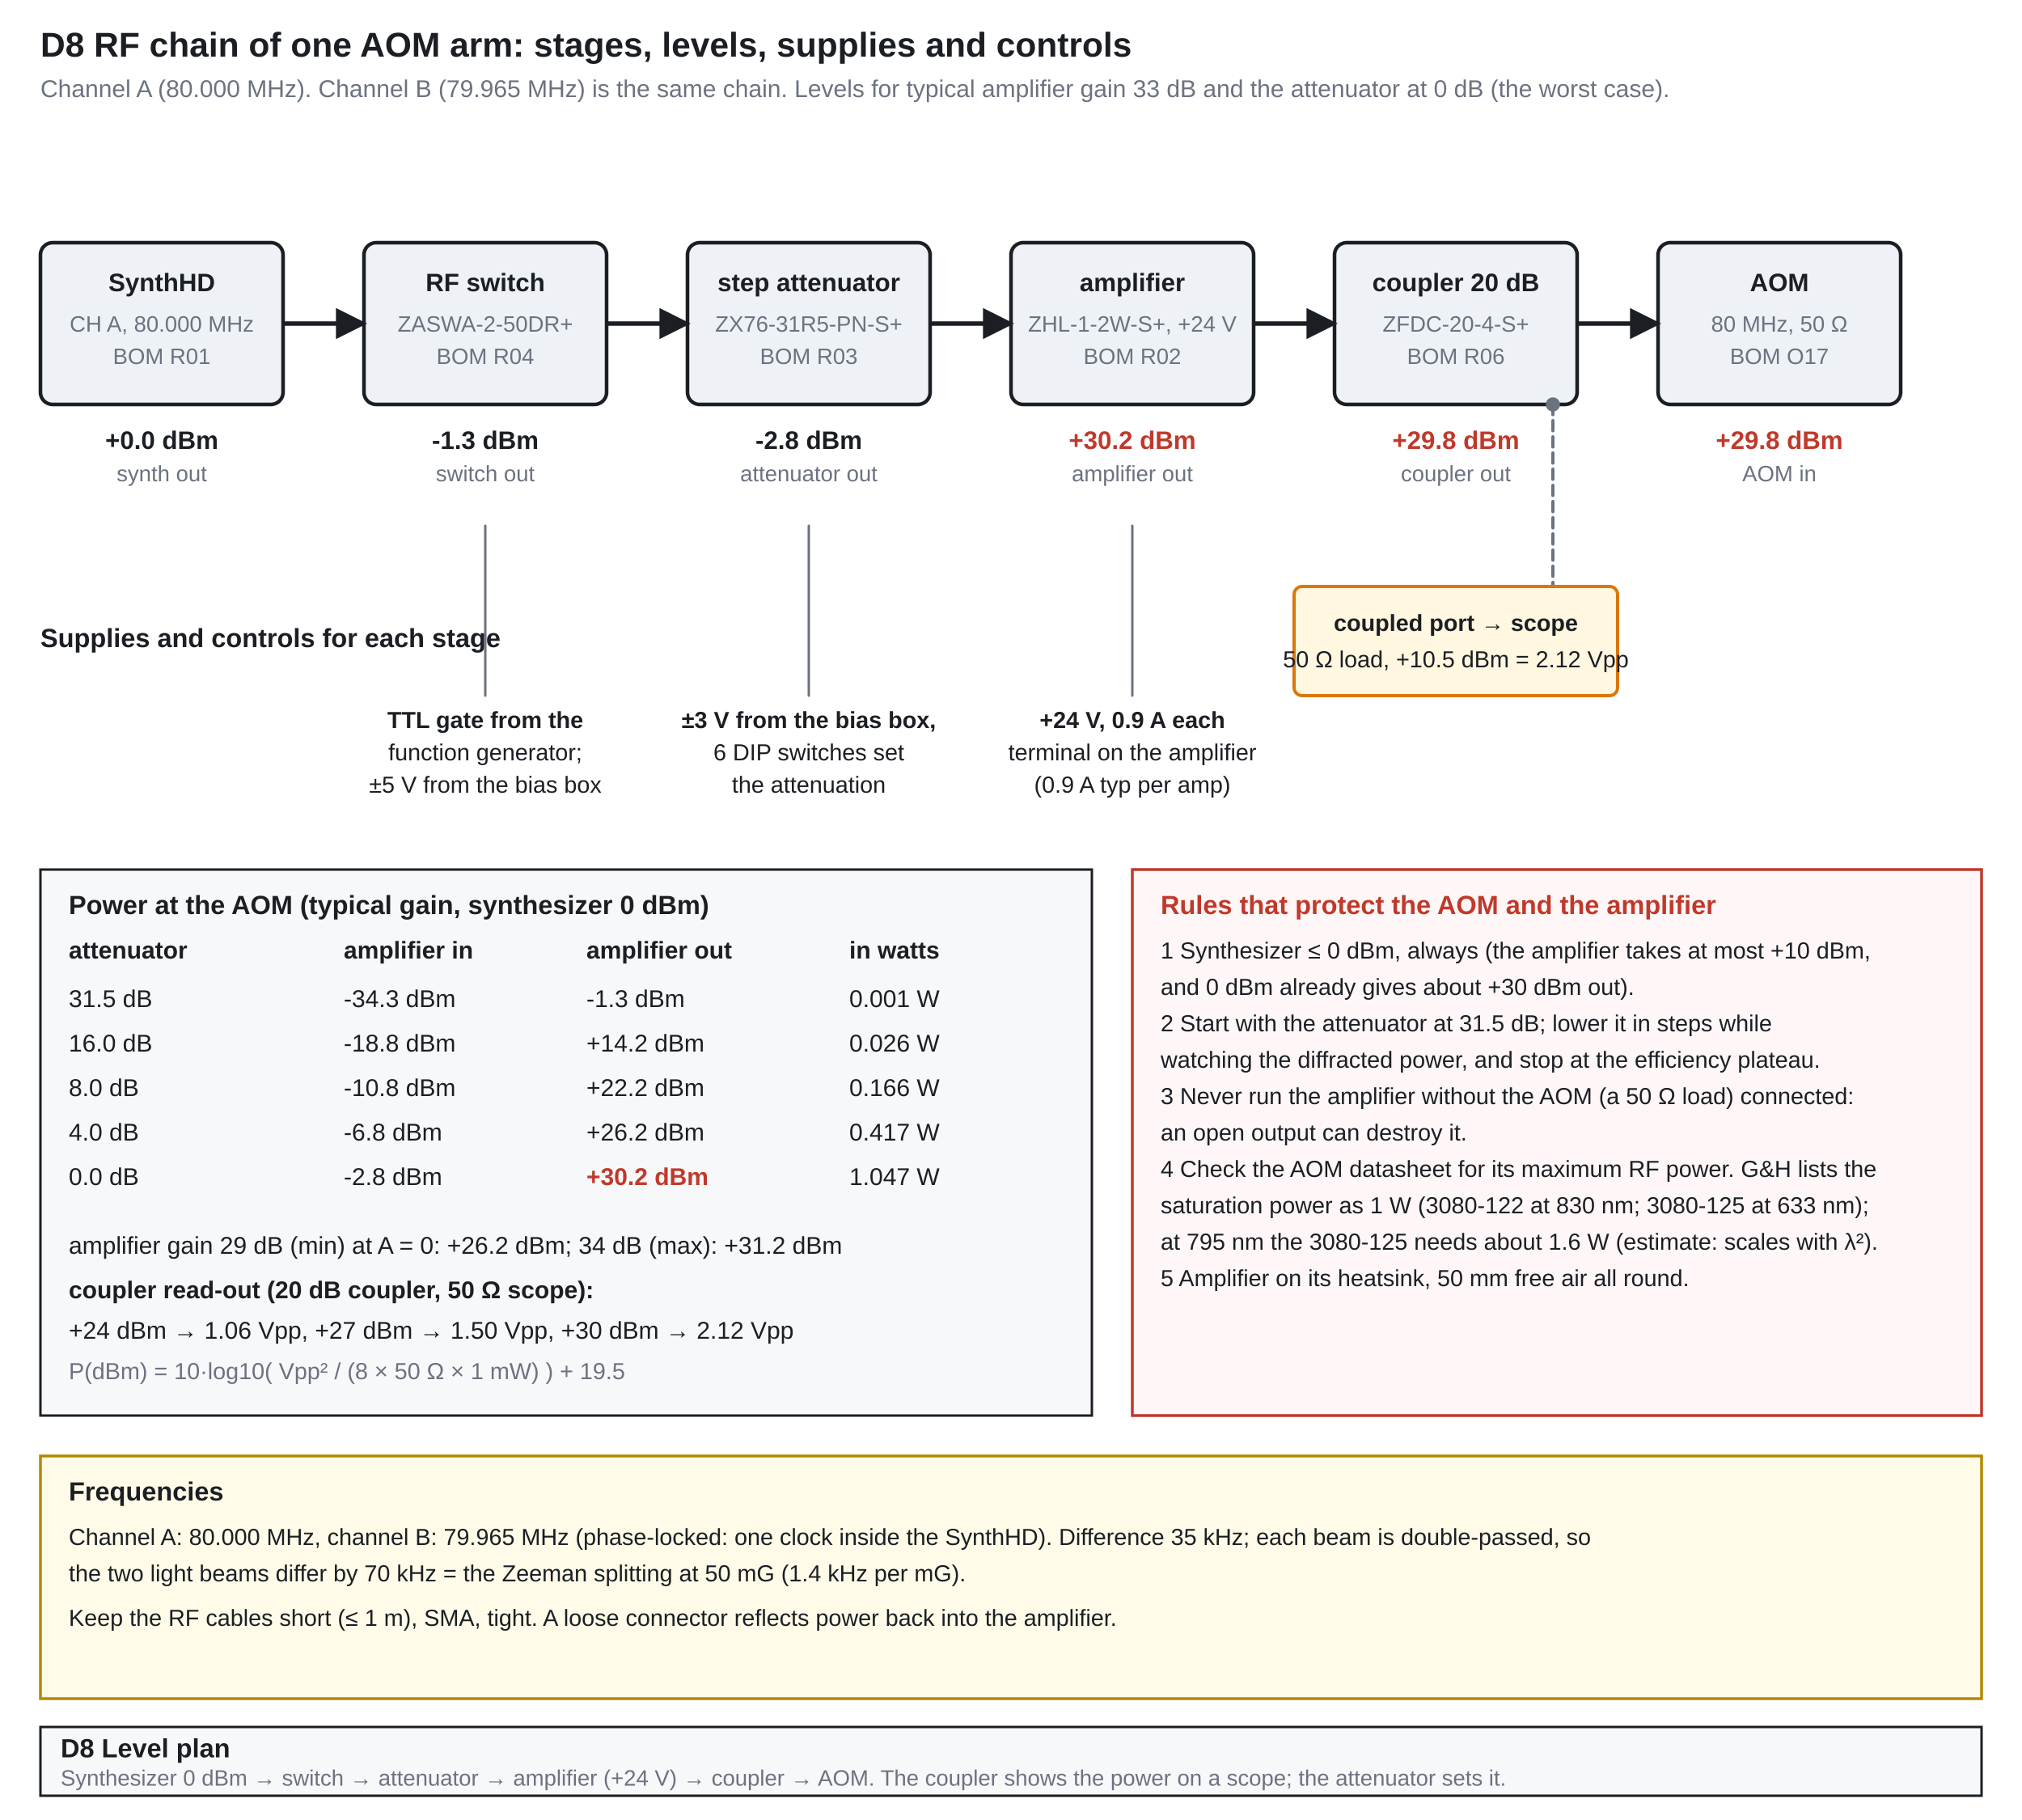
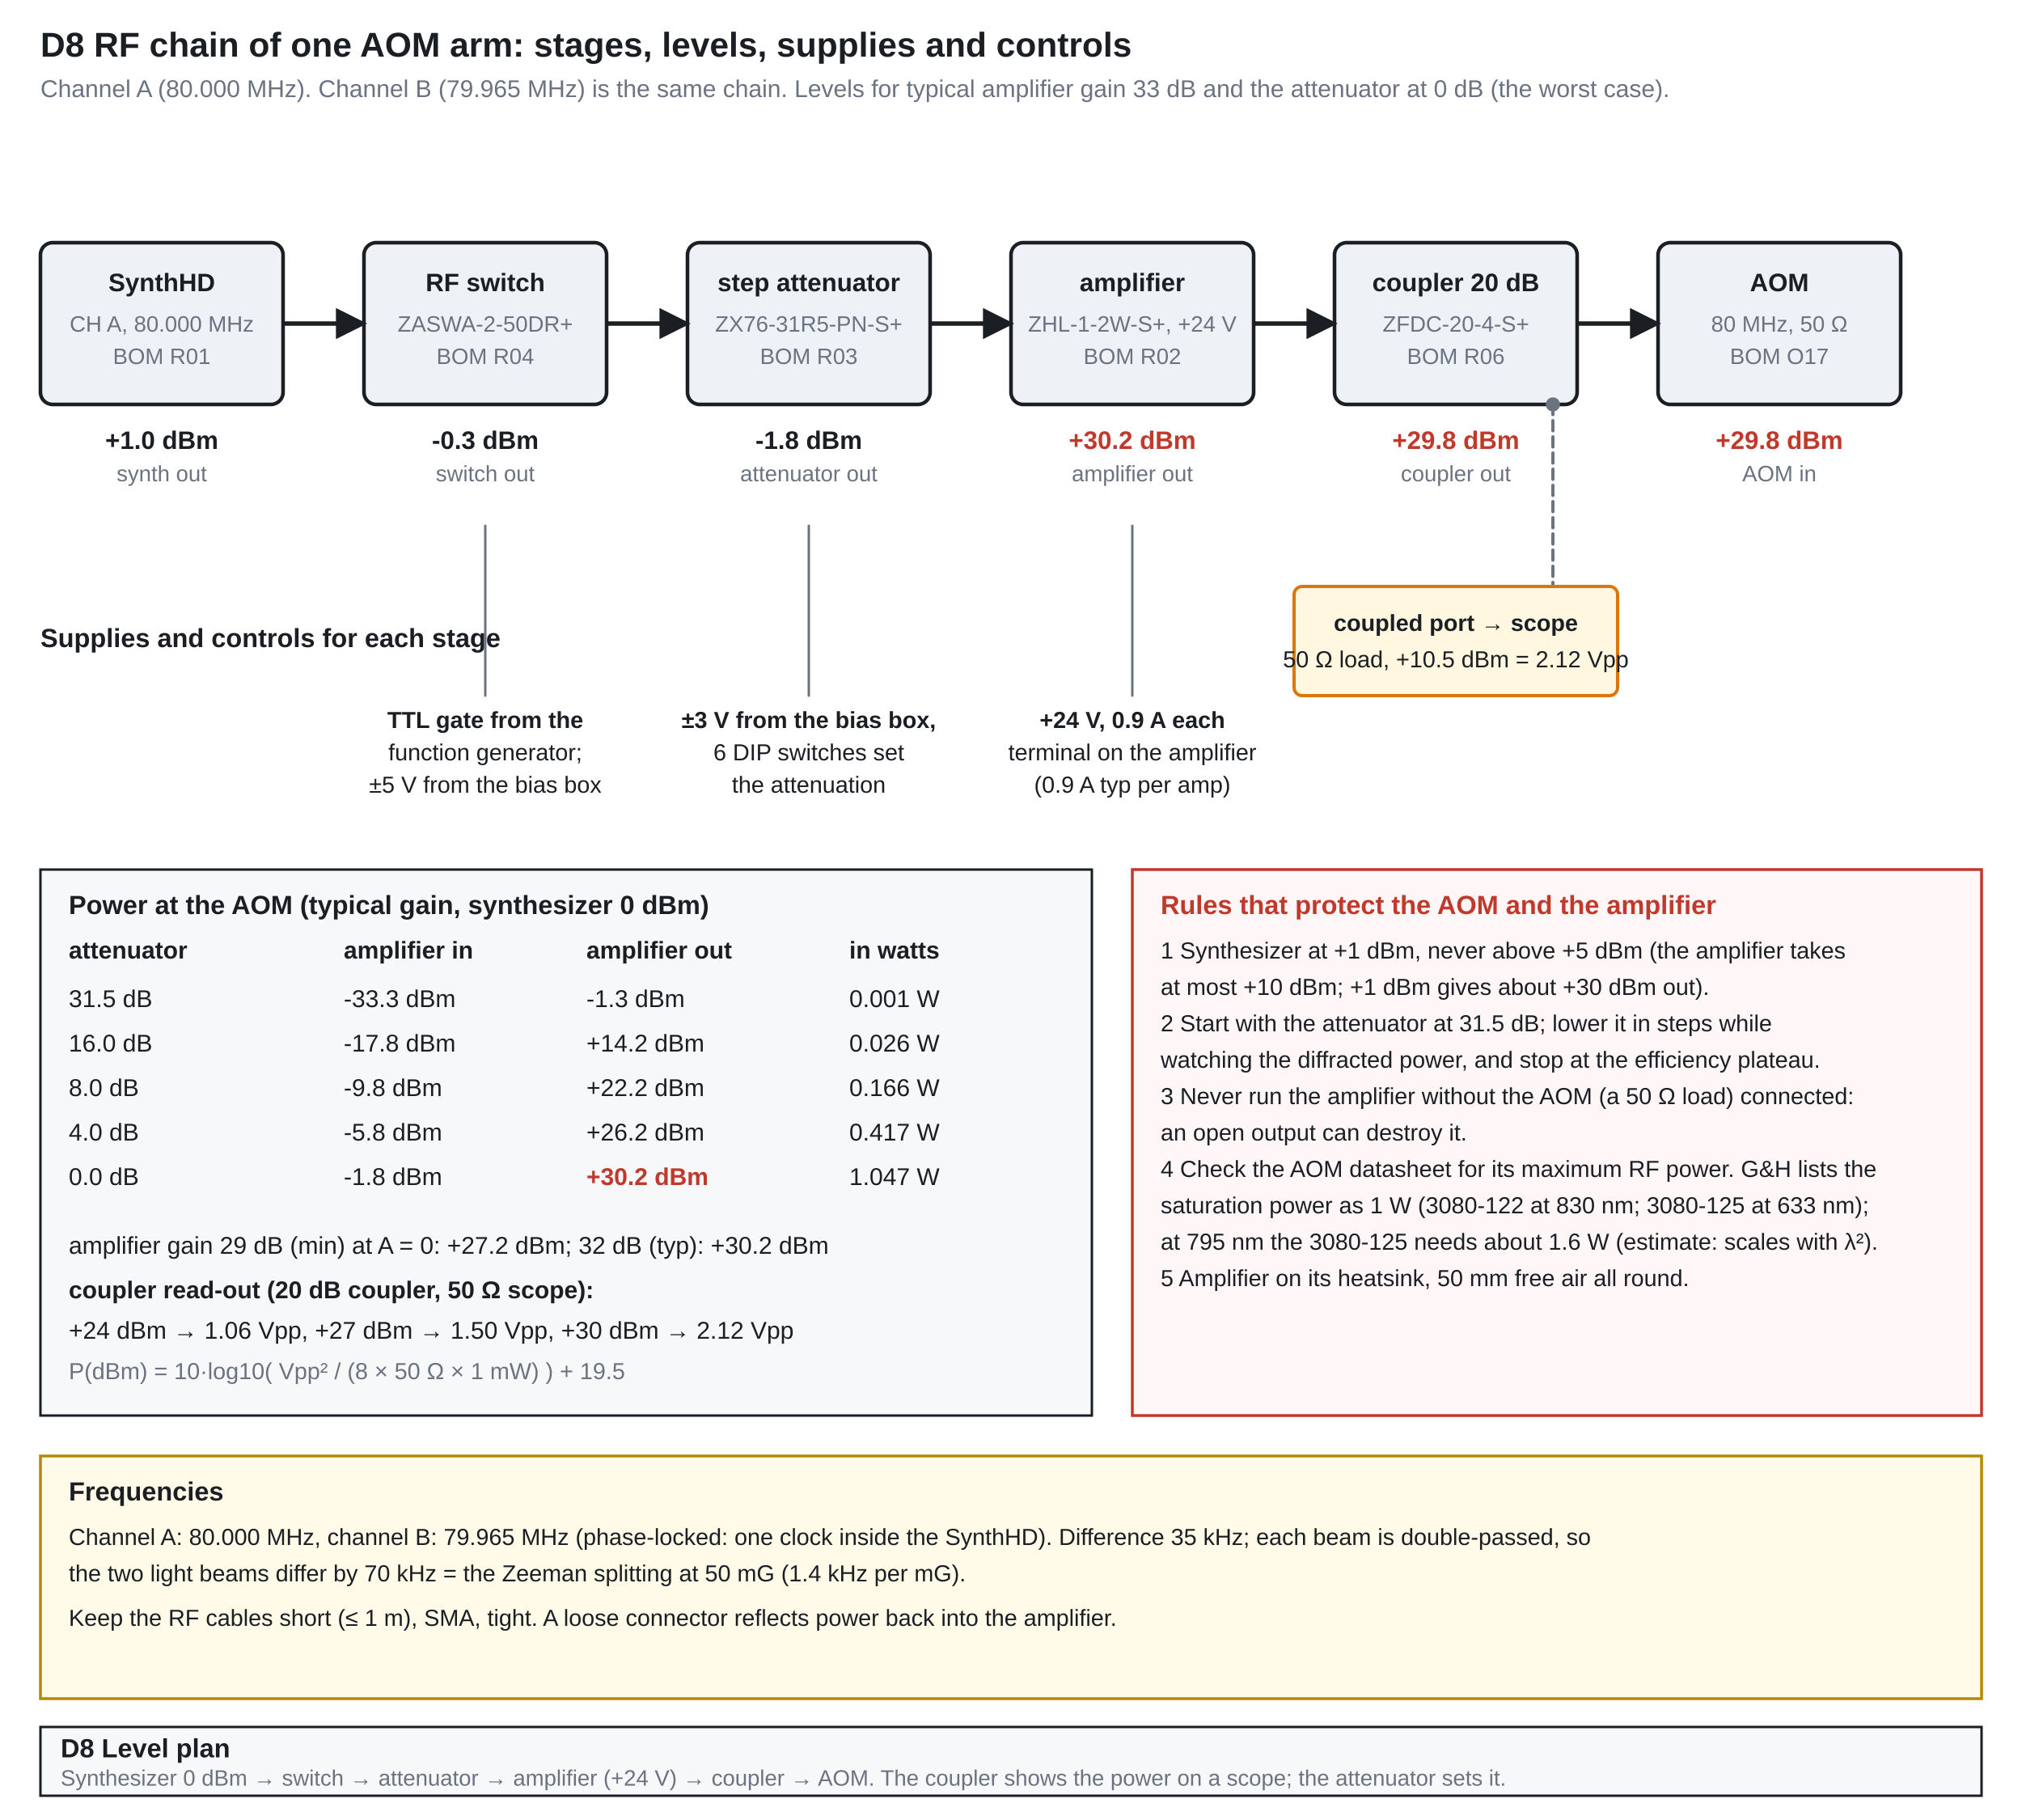
<svg xmlns="http://www.w3.org/2000/svg" viewBox="0 0 1000 900" role="img" aria-labelledby="t d" font-family="Segoe UI, Arial, Helvetica, sans-serif">
  <defs>
    <pattern id="hatch" width="6" height="6" patternUnits="userSpaceOnUse" patternTransform="rotate(45)">
      <line x1="0" y1="0" x2="0" y2="6" stroke="#555" stroke-width="1" />
    </pattern>
    <pattern id="hatchf" width="4" height="4" patternUnits="userSpaceOnUse" patternTransform="rotate(-45)">
      <line x1="0" y1="0" x2="0" y2="4" stroke="#888" stroke-width="0.8" />
    </pattern>
    <pattern id="dots" width="5" height="5" patternUnits="userSpaceOnUse">
      <circle cx="2" cy="2" r="0.8" fill="#999" />
    </pattern>
    <marker id="arr" viewBox="0 0 10 10" refX="9" refY="5" markerWidth="7" markerHeight="7" orient="auto-start-reverse">
      <path d="M0 0 L10 5 L0 10 z" fill="#1b1f24" />
    </marker>
    <marker id="arrg" viewBox="0 0 10 10" refX="9" refY="5" markerWidth="7" markerHeight="7" orient="auto-start-reverse">
      <path d="M0 0 L10 5 L0 10 z" fill="#6b7280" />
    </marker>
  </defs>
  <rect width="1000" height="900" fill="#ffffff" />
  <text x="20.00" y="28.00" font-size="17" text-anchor="start" fill="#1b1f24" font-weight="700">D8  RF chain of one AOM arm: stages, levels, supplies and controls</text>
  <text x="20.00" y="48.00" font-size="12" text-anchor="start" fill="#6b7280">Channel A (80.000 MHz). Channel B (79.965 MHz) is the same chain. Levels for typical amplifier gain 33 dB and the attenuator at 0 dB (the worst case).</text>
  <rect x="20.00" y="120.00" width="120.00" height="80.00" rx="6" fill="#eef2f6" stroke="#1b1f24" stroke-width="1.8" />
  <text x="80.00" y="144.00" font-size="12.5" text-anchor="middle" fill="#1b1f24" font-weight="700">SynthHD</text>
  <text x="80.00" y="164.00" font-size="11" text-anchor="middle" fill="#6b7280">CH A, 80.000 MHz</text>
  <text x="80.00" y="180.00" font-size="11" text-anchor="middle" fill="#6b7280">BOM R01</text>
  <rect x="180.00" y="120.00" width="120.00" height="80.00" rx="6" fill="#eef2f6" stroke="#1b1f24" stroke-width="1.8" />
  <text x="240.00" y="144.00" font-size="12.5" text-anchor="middle" fill="#1b1f24" font-weight="700">RF switch</text>
  <text x="240.00" y="164.00" font-size="11" text-anchor="middle" fill="#6b7280">ZASWA-2-50DR+</text>
  <text x="240.00" y="180.00" font-size="11" text-anchor="middle" fill="#6b7280">BOM R04</text>
  <rect x="340.00" y="120.00" width="120.00" height="80.00" rx="6" fill="#eef2f6" stroke="#1b1f24" stroke-width="1.8" />
  <text x="400.00" y="144.00" font-size="12.5" text-anchor="middle" fill="#1b1f24" font-weight="700">step attenuator</text>
  <text x="400.00" y="164.00" font-size="11" text-anchor="middle" fill="#6b7280">ZX76-31R5-PN-S+</text>
  <text x="400.00" y="180.00" font-size="11" text-anchor="middle" fill="#6b7280">BOM R03</text>
  <rect x="500.00" y="120.00" width="120.00" height="80.00" rx="6" fill="#eef2f6" stroke="#1b1f24" stroke-width="1.8" />
  <text x="560.00" y="144.00" font-size="12.5" text-anchor="middle" fill="#1b1f24" font-weight="700">amplifier</text>
  <text x="560.00" y="164.00" font-size="11" text-anchor="middle" fill="#6b7280">ZHL-1-2W-S+, +24 V</text>
  <text x="560.00" y="180.00" font-size="11" text-anchor="middle" fill="#6b7280">BOM R02</text>
  <rect x="660.00" y="120.00" width="120.00" height="80.00" rx="6" fill="#eef2f6" stroke="#1b1f24" stroke-width="1.8" />
  <text x="720.00" y="144.00" font-size="12.5" text-anchor="middle" fill="#1b1f24" font-weight="700">coupler 20 dB</text>
  <text x="720.00" y="164.00" font-size="11" text-anchor="middle" fill="#6b7280">ZFDC-20-4-S+</text>
  <text x="720.00" y="180.00" font-size="11" text-anchor="middle" fill="#6b7280">BOM R06</text>
  <rect x="820.00" y="120.00" width="120.00" height="80.00" rx="6" fill="#eef2f6" stroke="#1b1f24" stroke-width="1.8" />
  <text x="880.00" y="144.00" font-size="12.5" text-anchor="middle" fill="#1b1f24" font-weight="700">AOM</text>
  <text x="880.00" y="164.00" font-size="11" text-anchor="middle" fill="#6b7280">80 MHz, 50 Ω</text>
  <text x="880.00" y="180.00" font-size="11" text-anchor="middle" fill="#6b7280">BOM O17</text>
  <line x1="140.0" y1="160.0" x2="180.0" y2="160.0" stroke="#1b1f24" stroke-width="2.2" marker-end="url(#arr)" />
  <line x1="300.0" y1="160.0" x2="340.0" y2="160.0" stroke="#1b1f24" stroke-width="2.2" marker-end="url(#arr)" />
  <line x1="460.0" y1="160.0" x2="500.0" y2="160.0" stroke="#1b1f24" stroke-width="2.2" marker-end="url(#arr)" />
  <line x1="620.0" y1="160.0" x2="660.0" y2="160.0" stroke="#1b1f24" stroke-width="2.2" marker-end="url(#arr)" />
  <line x1="780.0" y1="160.0" x2="820.0" y2="160.0" stroke="#1b1f24" stroke-width="2.2" marker-end="url(#arr)" />
-   <text x="80.00" y="222.00" font-size="12.5" text-anchor="middle" fill="#1b1f24" font-weight="700">+0.0 dBm</text>
+   <text x="80.00" y="222.00" font-size="12.5" text-anchor="middle" fill="#1b1f24" font-weight="700">+1.0 dBm</text>
  <text x="80.00" y="238.00" font-size="11" text-anchor="middle" fill="#6b7280">synth out</text>
-   <text x="240.00" y="222.00" font-size="12.5" text-anchor="middle" fill="#1b1f24" font-weight="700">-1.3 dBm</text>
+   <text x="240.00" y="222.00" font-size="12.5" text-anchor="middle" fill="#1b1f24" font-weight="700">-0.3 dBm</text>
  <text x="240.00" y="238.00" font-size="11" text-anchor="middle" fill="#6b7280">switch out</text>
-   <text x="400.00" y="222.00" font-size="12.5" text-anchor="middle" fill="#1b1f24" font-weight="700">-2.8 dBm</text>
+   <text x="400.00" y="222.00" font-size="12.5" text-anchor="middle" fill="#1b1f24" font-weight="700">-1.8 dBm</text>
  <text x="400.00" y="238.00" font-size="11" text-anchor="middle" fill="#6b7280">attenuator out</text>
  <text x="560.00" y="222.00" font-size="12.5" text-anchor="middle" fill="#c0392b" font-weight="700">+30.2 dBm</text>
  <text x="560.00" y="238.00" font-size="11" text-anchor="middle" fill="#6b7280">amplifier out</text>
  <text x="720.00" y="222.00" font-size="12.5" text-anchor="middle" fill="#c0392b" font-weight="700">+29.8 dBm</text>
  <text x="720.00" y="238.00" font-size="11" text-anchor="middle" fill="#6b7280">coupler out</text>
  <text x="880.00" y="222.00" font-size="12.5" text-anchor="middle" fill="#c0392b" font-weight="700">+29.8 dBm</text>
  <text x="880.00" y="238.00" font-size="11" text-anchor="middle" fill="#6b7280">AOM in</text>
  <line x1="768.00" y1="200.00" x2="768.00" y2="290.00" stroke="#6b7280" stroke-width="1.6" stroke-dasharray="5 3" stroke-linecap="round" />
  <circle cx="768.00" cy="200.00" r="3.5" fill="#6b7280" />
  <rect x="640.00" y="290.00" width="160.00" height="54.00" rx="4" fill="#fff7e0" stroke="#d9770a" stroke-width="1.6" />
  <text x="720.00" y="312.00" font-size="11.5" text-anchor="middle" fill="#1b1f24" font-weight="700">coupled port → scope</text>
  <text x="720.00" y="330.00" font-size="11.5" text-anchor="middle" fill="#1b1f24">50 Ω load, +10.5 dBm = 2.12 Vpp</text>
  <text x="20.00" y="320.00" font-size="13" text-anchor="start" fill="#1b1f24" font-weight="700">Supplies and controls for each stage</text>
  <line x1="240.00" y1="344.00" x2="240.00" y2="260.00" stroke="#6b7280" stroke-width="1.2" stroke-linecap="round" />
  <text x="240.00" y="360.00" font-size="11.5" text-anchor="middle" fill="#1b1f24" font-weight="700">TTL gate from the</text>
  <text x="240.00" y="376.00" font-size="11.5" text-anchor="middle" fill="#1b1f24">function generator;</text>
  <text x="240.00" y="392.00" font-size="11.5" text-anchor="middle" fill="#1b1f24">±5 V from the bias box</text>
  <line x1="400.00" y1="344.00" x2="400.00" y2="260.00" stroke="#6b7280" stroke-width="1.2" stroke-linecap="round" />
  <text x="400.00" y="360.00" font-size="11.5" text-anchor="middle" fill="#1b1f24" font-weight="700">±3 V from the bias box,</text>
  <text x="400.00" y="376.00" font-size="11.5" text-anchor="middle" fill="#1b1f24">6 DIP switches set</text>
  <text x="400.00" y="392.00" font-size="11.5" text-anchor="middle" fill="#1b1f24">the attenuation</text>
  <line x1="560.00" y1="344.00" x2="560.00" y2="260.00" stroke="#6b7280" stroke-width="1.2" stroke-linecap="round" />
  <text x="560.00" y="360.00" font-size="11.5" text-anchor="middle" fill="#1b1f24" font-weight="700">+24 V, 0.9 A each</text>
  <text x="560.00" y="376.00" font-size="11.5" text-anchor="middle" fill="#1b1f24">terminal on the amplifier</text>
  <text x="560.00" y="392.00" font-size="11.5" text-anchor="middle" fill="#1b1f24">(0.9 A typ per amp)</text>
  <rect x="20.00" y="430.00" width="520.00" height="270.00" rx="0" fill="#f7f8fa" stroke="#1b1f24" stroke-width="1.2" />
  <text x="34.00" y="452.00" font-size="13" text-anchor="start" fill="#1b1f24" font-weight="700">Power at the AOM (typical gain, synthesizer 0 dBm)</text>
  <text x="34.00" y="474.00" font-size="12" text-anchor="start" fill="#1b1f24" font-weight="700">attenuator</text>
  <text x="170.00" y="474.00" font-size="12" text-anchor="start" fill="#1b1f24" font-weight="700">amplifier in</text>
  <text x="290.00" y="474.00" font-size="12" text-anchor="start" fill="#1b1f24" font-weight="700">amplifier out</text>
  <text x="420.00" y="474.00" font-size="12" text-anchor="start" fill="#1b1f24" font-weight="700">in watts</text>
  <text x="34.00" y="498.00" font-size="12" text-anchor="start" fill="#1b1f24">31.5 dB</text>
-   <text x="170.00" y="498.00" font-size="12" text-anchor="start" fill="#1b1f24">-34.3 dBm</text>
+   <text x="170.00" y="498.00" font-size="12" text-anchor="start" fill="#1b1f24">-33.3 dBm</text>
  <text x="290.00" y="498.00" font-size="12" text-anchor="start" fill="#1b1f24">-1.3 dBm</text>
  <text x="420.00" y="498.00" font-size="12" text-anchor="start" fill="#1b1f24">0.001 W</text>
  <text x="34.00" y="520.00" font-size="12" text-anchor="start" fill="#1b1f24">16.0 dB</text>
-   <text x="170.00" y="520.00" font-size="12" text-anchor="start" fill="#1b1f24">-18.8 dBm</text>
+   <text x="170.00" y="520.00" font-size="12" text-anchor="start" fill="#1b1f24">-17.8 dBm</text>
  <text x="290.00" y="520.00" font-size="12" text-anchor="start" fill="#1b1f24">+14.2 dBm</text>
  <text x="420.00" y="520.00" font-size="12" text-anchor="start" fill="#1b1f24">0.026 W</text>
  <text x="34.00" y="542.00" font-size="12" text-anchor="start" fill="#1b1f24">8.0 dB</text>
-   <text x="170.00" y="542.00" font-size="12" text-anchor="start" fill="#1b1f24">-10.8 dBm</text>
+   <text x="170.00" y="542.00" font-size="12" text-anchor="start" fill="#1b1f24">-9.8 dBm</text>
  <text x="290.00" y="542.00" font-size="12" text-anchor="start" fill="#1b1f24">+22.2 dBm</text>
  <text x="420.00" y="542.00" font-size="12" text-anchor="start" fill="#1b1f24">0.166 W</text>
  <text x="34.00" y="564.00" font-size="12" text-anchor="start" fill="#1b1f24">4.0 dB</text>
-   <text x="170.00" y="564.00" font-size="12" text-anchor="start" fill="#1b1f24">-6.8 dBm</text>
+   <text x="170.00" y="564.00" font-size="12" text-anchor="start" fill="#1b1f24">-5.8 dBm</text>
  <text x="290.00" y="564.00" font-size="12" text-anchor="start" fill="#1b1f24">+26.2 dBm</text>
  <text x="420.00" y="564.00" font-size="12" text-anchor="start" fill="#1b1f24">0.417 W</text>
  <text x="34.00" y="586.00" font-size="12" text-anchor="start" fill="#1b1f24">0.0 dB</text>
-   <text x="170.00" y="586.00" font-size="12" text-anchor="start" fill="#1b1f24">-2.8 dBm</text>
+   <text x="170.00" y="586.00" font-size="12" text-anchor="start" fill="#1b1f24">-1.8 dBm</text>
  <text x="290.00" y="586.00" font-size="12" text-anchor="start" fill="#c0392b" font-weight="700">+30.2 dBm</text>
  <text x="420.00" y="586.00" font-size="12" text-anchor="start" fill="#1b1f24">1.047 W</text>
-   <text x="34.00" y="620.00" font-size="12" text-anchor="start" fill="#1b1f24">amplifier gain 29 dB (min) at A = 0:  +26.2 dBm;   34 dB (max):  +31.2 dBm</text>
+   <text x="34.00" y="620.00" font-size="12" text-anchor="start" fill="#1b1f24">amplifier gain 29 dB (min) at A = 0:  +27.2 dBm;   32 dB (typ):  +30.2 dBm</text>
  <text x="34.00" y="642.00" font-size="12" text-anchor="start" fill="#1b1f24" font-weight="700">coupler read-out (20 dB coupler, 50 Ω scope):</text>
  <text x="34.00" y="662.00" font-size="12" text-anchor="start" fill="#1b1f24">  +24 dBm → 1.06 Vpp,   +27 dBm → 1.50 Vpp,   +30 dBm → 2.12 Vpp</text>
  <text x="34.00" y="682.00" font-size="11.5" text-anchor="start" fill="#6b7280">P(dBm) = 10·log10( Vpp² / (8 × 50 Ω × 1 mW) ) + 19.5</text>
  <rect x="560.00" y="430.00" width="420.00" height="270.00" rx="0" fill="#fff7f7" stroke="#c0392b" stroke-width="1.4" />
  <text x="574.00" y="452.00" font-size="13" text-anchor="start" fill="#c0392b" font-weight="700">Rules that protect the AOM and the amplifier</text>
-   <text x="574.00" y="474.00" font-size="11.5" text-anchor="start" fill="#1b1f24">1  Synthesizer ≤ 0 dBm, always (the amplifier takes at most +10 dBm,</text>
-   <text x="574.00" y="492.00" font-size="11.5" text-anchor="start" fill="#1b1f24">    and 0 dBm already gives about +30 dBm out).</text>
+   <text x="574.00" y="474.00" font-size="11.5" text-anchor="start" fill="#1b1f24">1  Synthesizer at +1 dBm, never above +5 dBm (the amplifier takes</text>
+   <text x="574.00" y="492.00" font-size="11.5" text-anchor="start" fill="#1b1f24">    at most +10 dBm; +1 dBm gives about +30 dBm out).</text>
  <text x="574.00" y="510.00" font-size="11.5" text-anchor="start" fill="#1b1f24">2  Start with the attenuator at 31.5 dB; lower it in steps while</text>
  <text x="574.00" y="528.00" font-size="11.5" text-anchor="start" fill="#1b1f24">    watching the diffracted power, and stop at the efficiency plateau.</text>
  <text x="574.00" y="546.00" font-size="11.5" text-anchor="start" fill="#1b1f24">3  Never run the amplifier without the AOM (a 50 Ω load) connected:</text>
  <text x="574.00" y="564.00" font-size="11.5" text-anchor="start" fill="#1b1f24">    an open output can destroy it.</text>
  <text x="574.00" y="582.00" font-size="11.5" text-anchor="start" fill="#1b1f24">4  Check the AOM datasheet for its maximum RF power. G&amp;H lists the</text>
  <text x="574.00" y="600.00" font-size="11.5" text-anchor="start" fill="#1b1f24">    saturation power as 1 W (3080-122 at 830 nm; 3080-125 at 633 nm);</text>
  <text x="574.00" y="618.00" font-size="11.5" text-anchor="start" fill="#1b1f24">    at 795 nm the 3080-125 needs about 1.6 W (estimate: scales with λ²).</text>
  <text x="574.00" y="636.00" font-size="11.5" text-anchor="start" fill="#1b1f24">5  Amplifier on its heatsink, 50 mm free air all round.</text>
  <rect x="20.00" y="720.00" width="960.00" height="120.00" rx="0" fill="#fffbe8" stroke="#b58900" stroke-width="1.4" />
  <text x="34.00" y="742.00" font-size="13" text-anchor="start" fill="#1b1f24" font-weight="700">Frequencies</text>
  <text x="34.00" y="764.00" font-size="11.5" text-anchor="start" fill="#1b1f24">Channel A: 80.000 MHz, channel B: 79.965 MHz (phase-locked: one clock inside the SynthHD). Difference 35 kHz; each beam is double-passed, so</text>
  <text x="34.00" y="782.00" font-size="11.5" text-anchor="start" fill="#1b1f24">the two light beams differ by 70 kHz = the Zeeman splitting at 50 mG (1.4 kHz per mG).</text>
  <text x="34.00" y="804.00" font-size="11.5" text-anchor="start" fill="#1b1f24">Keep the RF cables short (≤ 1 m), SMA, tight. A loose connector reflects power back into the amplifier.</text>
  <rect x="20.00" y="854.00" width="960.00" height="34.00" rx="0" fill="#f7f8fa" stroke="#1b1f24" stroke-width="1.2" />
  <text x="30.00" y="869.00" font-size="13" text-anchor="start" fill="#1b1f24" font-weight="700">D8  Level plan</text>
  <text x="30.00" y="883.00" font-size="11" text-anchor="start" fill="#6b7280">Synthesizer 0 dBm → switch → attenuator → amplifier (+24 V) → coupler → AOM. The coupler shows the power on a scope; the attenuator sets it.</text>
</svg>
